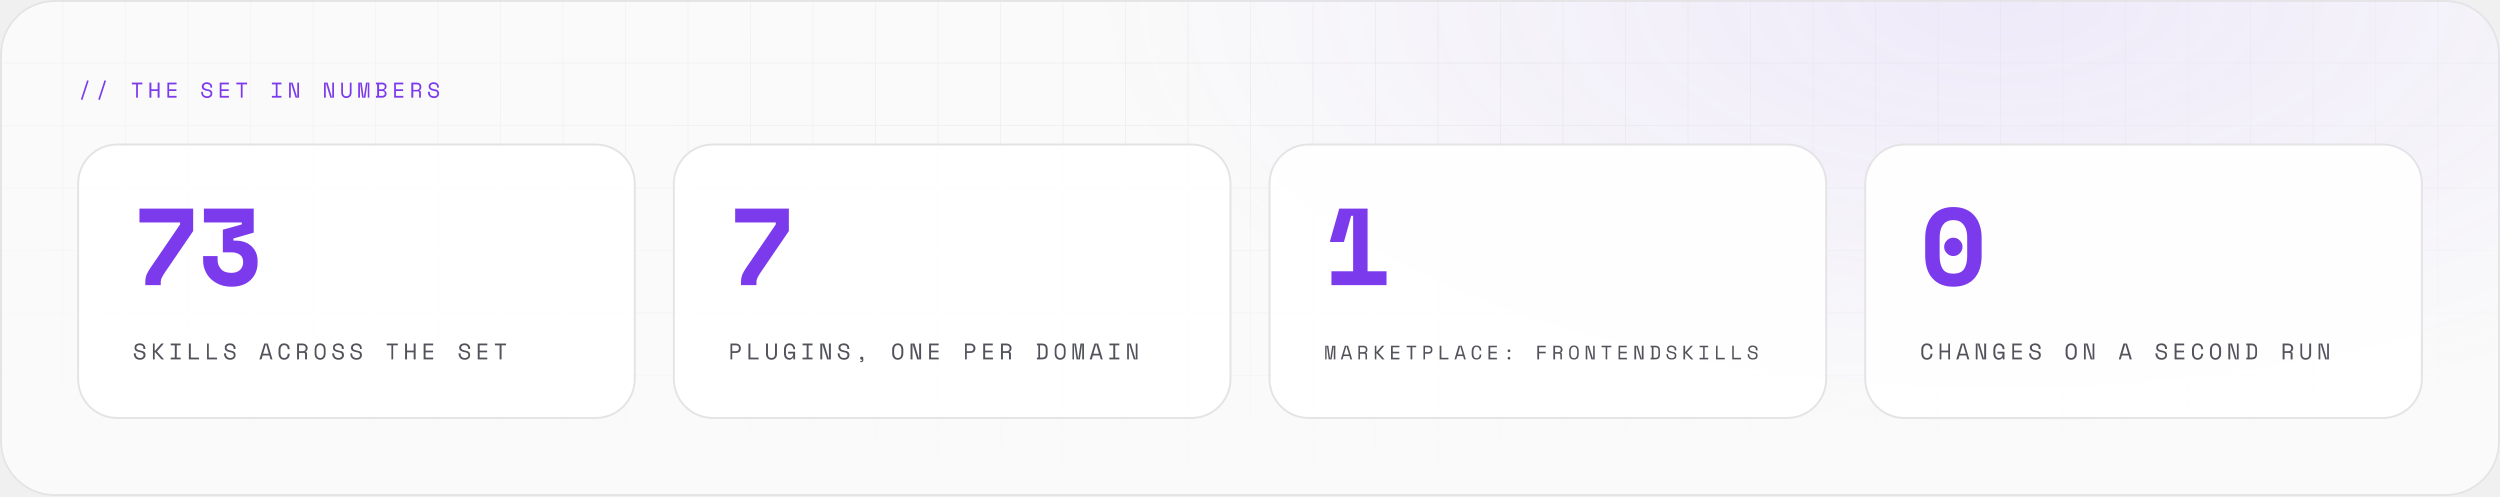
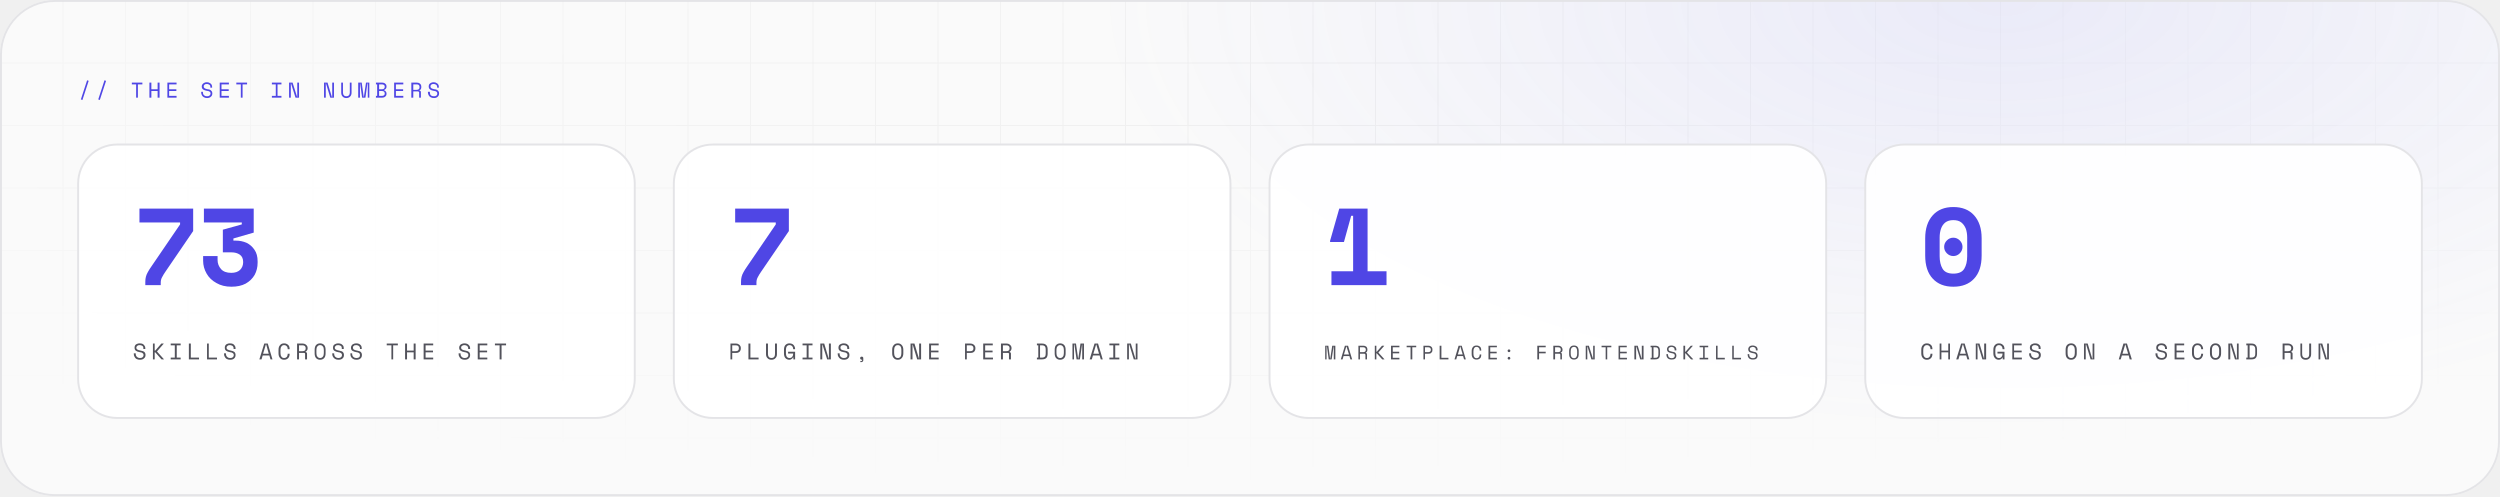
<svg xmlns="http://www.w3.org/2000/svg" viewBox="0 0 1280 254" width="1280" height="254" role="img" aria-label="73 skills across the set. 7 plugins, one per domain. 1 marketplace: frontendskills. 0 changes on a second run">
  <defs>
    <radialGradient id="vmp-stats-l-g">
-       <stop offset="0" stop-color="#8b5cf6" stop-opacity="0.1" />
-       <stop offset="1" stop-color="#8b5cf6" stop-opacity="0" />
+       <stop offset="0" stop-color="#6366f1" stop-opacity="0.1" />
+       <stop offset="1" stop-color="#6366f1" stop-opacity="0" />
    </radialGradient>
    <pattern id="vmp-stats-l-grid" width="32" height="32" patternUnits="userSpaceOnUse">
      <path d="M32 0H0V32" fill="none" stroke="#18181b" stroke-opacity="0.05" stroke-width="1" />
    </pattern>
    <radialGradient id="vmp-stats-l-fade" cx="0.5" cy="0.2" r="0.8">
      <stop offset="0" stop-color="#fff" />
      <stop offset="1" stop-color="#fff" stop-opacity="0" />
    </radialGradient>
    <mask id="vmp-stats-l-m">
      <rect width="1280" height="254" fill="url(#vmp-stats-l-fade)" />
    </mask>
    <clipPath id="vmp-stats-l-clip">
      <rect width="1280" height="254" rx="28" />
    </clipPath>
  </defs>
  <g clip-path="url(#vmp-stats-l-clip)">
    <rect width="1280" height="254" fill="#fafafa" />
    <rect width="1280" height="254" fill="url(#vmp-stats-l-grid)" mask="url(#vmp-stats-l-m)" />
    <ellipse cx="1024" cy="0" rx="461" ry="220" fill="url(#vmp-stats-l-g)" />
  </g>
  <rect x="0.5" y="0.5" width="1279" height="253" rx="27.5" fill="none" stroke="#e4e4e7" />
-   <path fill="#7c3aed" d="M42.2 51.2 41.4 50.9 44.6 41.1 45.4 41.4ZM51.1 51.2 50.3 50.9 53.5 41.1 54.3 41.4ZM69.7 50V43.2H67.5V42.3H72.9V43.2H70.6V50ZM76.5 50V42.3H77.5V45.7H80.7V42.3H81.7V50H80.7V46.6H77.5V50ZM85.7 50V42.3H90.4V43.2H86.6V45.7H90.3V46.6H86.6V49.1H90.4V50ZM106 50.2Q105.1 50.2 104.4 49.8Q103.7 49.4 103.4 48.8Q103 48.1 103 47.3V47H103.9V47.3Q103.9 48.3 104.5 48.8Q105.1 49.3 106 49.3Q106.9 49.3 107.3 48.9Q107.8 48.5 107.8 47.9V47.8Q107.8 47.2 107.3 46.9Q106.9 46.6 105.9 46.5Q104.7 46.3 104 45.8Q103.3 45.3 103.3 44.3V44.2Q103.3 43.6 103.7 43.1Q104 42.7 104.6 42.4Q105.1 42.1 105.9 42.1Q106.8 42.1 107.4 42.5Q108 42.8 108.3 43.3Q108.6 43.8 108.6 44.5V44.9H107.7V44.5Q107.7 44 107.5 43.7Q107.2 43.3 106.8 43.2Q106.4 43 105.9 43Q105.5 43 105.1 43.1Q104.7 43.3 104.5 43.6Q104.3 43.8 104.3 44.2V44.3Q104.3 44.9 104.8 45.2Q105.3 45.5 106.3 45.7Q107.6 45.8 108.1 46.4Q108.7 46.9 108.7 47.8V47.9Q108.7 48.9 108 49.5Q107.3 50.2 106 50.2ZM112.5 50V42.3H117.2V43.2H113.4V45.7H117.1V46.6H113.4V49.1H117.2V50ZM123.3 50V43.2H121V42.3H126.5V43.2H124.2V50ZM139.2 50V49.1H141.2V43.2H139.2V42.3H144.1V43.2H142.1V49.1H144.1V50ZM148 50V42.3H149.8L152.1 49.6H152.2V42.3H153.1V50H151.3L149 42.7H148.9V50ZM165.9 50V42.3H167.7L169.9 49.6H170.1V42.3H171V50H169.1L166.9 42.7H166.8V50ZM177.3 50.2Q176.1 50.2 175.4 49.4Q174.7 48.7 174.7 47.4V42.3H175.6V47.4Q175.6 48.3 176.1 48.8Q176.5 49.3 177.3 49.3Q178.2 49.3 178.6 48.8Q179.1 48.3 179.1 47.4V42.3H180V47.4Q180 48.7 179.3 49.4Q178.6 50.2 177.3 50.2ZM183.4 50V42.3H185.2L186.2 49.6H186.3L187.4 42.3H189.1V50H188.3V42.7H188.1L187.1 50H185.4L184.4 42.7H184.3V50ZM192.5 50V49.1H193.1V43.2H192.5V42.3H195.6Q196.7 42.3 197.3 42.9Q197.9 43.4 197.9 44.3V44.4Q197.9 45.1 197.5 45.5Q197.1 45.9 196.6 46.1V46.2Q197.1 46.3 197.5 46.8Q197.9 47.2 197.9 47.9V48Q197.9 48.9 197.3 49.4Q196.7 50 195.6 50ZM194.1 45.7H195.6Q196.2 45.7 196.6 45.4Q197 45 197 44.4V44.4Q197 43.8 196.6 43.5Q196.2 43.2 195.5 43.2H194.1ZM194.1 49.1H195.5Q196.2 49.1 196.6 48.8Q197 48.5 197 47.9V47.9Q197 47.3 196.6 46.9Q196.2 46.6 195.6 46.6H194.1ZM201.8 50V42.3H206.5V43.2H202.7V45.7H206.4V46.6H202.7V49.1H206.5V50ZM210.6 50V42.3H213.4Q214.2 42.3 214.7 42.6Q215.2 42.9 215.5 43.4Q215.7 43.8 215.7 44.4V44.7Q215.7 45.1 215.5 45.6Q215.3 46 214.8 46.2V46.4Q215.1 46.4 215.3 46.6Q215.5 46.8 215.5 47.2V50H214.6V47.4Q214.6 47.1 214.4 47Q214.3 46.8 214 46.8H211.6V50ZM211.6 46H213.3Q214.8 46 214.8 44.7V44.5Q214.8 43.9 214.4 43.5Q214.1 43.2 213.3 43.2H211.6ZM222.2 50.2Q221.2 50.2 220.5 49.8Q219.8 49.4 219.5 48.8Q219.1 48.1 219.1 47.3V47H220.1V47.3Q220.1 48.3 220.6 48.8Q221.2 49.3 222.2 49.3Q223 49.3 223.5 48.9Q223.9 48.5 223.9 47.9V47.8Q223.9 47.2 223.4 46.9Q223 46.6 222 46.5Q220.8 46.3 220.2 45.8Q219.5 45.3 219.5 44.3V44.2Q219.5 43.6 219.8 43.1Q220.1 42.7 220.7 42.4Q221.3 42.1 222 42.1Q222.9 42.1 223.5 42.5Q224.1 42.8 224.4 43.3Q224.7 43.8 224.7 44.5V44.9H223.8V44.5Q223.8 44 223.6 43.7Q223.3 43.3 222.9 43.2Q222.5 43 222 43Q221.6 43 221.2 43.1Q220.8 43.3 220.6 43.6Q220.4 43.8 220.4 44.2V44.3Q220.4 44.9 220.9 45.2Q221.4 45.5 222.5 45.7Q223.7 45.8 224.2 46.4Q224.8 46.9 224.8 47.8V47.9Q224.8 48.9 224.1 49.5Q223.5 50.2 222.2 50.2Z" />
+   <path fill="#4f46e5" d="M42.2 51.2 41.4 50.9 44.6 41.1 45.4 41.4ZM51.1 51.2 50.3 50.9 53.5 41.1 54.3 41.4ZM69.7 50V43.2H67.5V42.3H72.9V43.2H70.6V50ZM76.5 50V42.3H77.5V45.7H80.7V42.3H81.7V50H80.7V46.6H77.5V50ZM85.7 50V42.3H90.4V43.2H86.6V45.7H90.3V46.6H86.6V49.1H90.4V50ZM106 50.2Q105.1 50.2 104.4 49.8Q103.7 49.4 103.4 48.8Q103 48.1 103 47.3V47H103.9V47.3Q103.9 48.3 104.5 48.8Q105.1 49.3 106 49.3Q106.9 49.3 107.3 48.9Q107.8 48.5 107.8 47.9V47.8Q107.8 47.2 107.3 46.9Q106.9 46.6 105.9 46.5Q104.7 46.3 104 45.8Q103.3 45.3 103.3 44.3V44.2Q103.3 43.6 103.7 43.1Q104 42.7 104.6 42.4Q105.1 42.1 105.9 42.1Q106.8 42.1 107.4 42.5Q108 42.8 108.3 43.3Q108.6 43.8 108.6 44.5V44.9H107.7V44.5Q107.7 44 107.5 43.7Q107.2 43.3 106.8 43.2Q106.4 43 105.9 43Q105.5 43 105.1 43.1Q104.7 43.3 104.5 43.6Q104.3 43.8 104.3 44.2V44.3Q104.3 44.9 104.8 45.2Q105.3 45.5 106.3 45.7Q107.6 45.8 108.1 46.4Q108.7 46.9 108.7 47.8V47.9Q108.7 48.9 108 49.5Q107.3 50.2 106 50.2ZM112.5 50V42.3H117.2V43.2H113.4V45.7H117.1V46.6H113.4V49.1H117.2V50ZM123.3 50V43.2H121V42.3H126.5V43.2H124.2V50ZM139.2 50V49.1H141.2V43.2H139.2V42.3H144.1V43.2H142.1V49.1H144.1V50ZM148 50V42.3H149.8L152.1 49.6H152.2V42.3H153.1V50H151.3L149 42.7H148.9V50ZM165.9 50V42.3H167.7L169.9 49.6H170.1V42.3H171V50H169.1L166.9 42.7H166.8V50ZM177.3 50.2Q176.1 50.2 175.4 49.4Q174.7 48.7 174.7 47.4V42.3H175.6V47.4Q175.6 48.3 176.1 48.8Q176.5 49.3 177.3 49.3Q178.2 49.3 178.6 48.8Q179.1 48.3 179.1 47.4V42.3H180V47.4Q180 48.7 179.3 49.4Q178.6 50.2 177.3 50.2ZM183.4 50V42.3H185.2L186.2 49.6H186.3L187.4 42.3H189.1V50H188.3V42.7H188.1L187.1 50H185.4L184.4 42.7H184.3V50ZM192.5 50V49.1H193.1V43.2H192.5V42.3H195.6Q196.7 42.3 197.3 42.9Q197.9 43.4 197.9 44.3V44.4Q197.9 45.1 197.5 45.5Q197.1 45.9 196.6 46.1V46.2Q197.1 46.3 197.5 46.8Q197.9 47.2 197.9 47.9V48Q197.9 48.9 197.3 49.4Q196.7 50 195.6 50ZM194.1 45.7H195.6Q196.2 45.7 196.6 45.4Q197 45 197 44.4V44.4Q197 43.8 196.6 43.5Q196.2 43.2 195.5 43.2H194.1ZM194.1 49.1H195.5Q196.2 49.1 196.6 48.8Q197 48.5 197 47.9V47.9Q197 47.3 196.6 46.9Q196.2 46.6 195.6 46.6H194.1ZM201.8 50V42.3H206.5V43.2H202.7V45.7H206.4V46.6H202.7V49.1H206.5V50ZM210.6 50V42.3H213.4Q214.2 42.3 214.7 42.6Q215.2 42.9 215.5 43.4Q215.7 43.8 215.7 44.4V44.7Q215.7 45.1 215.5 45.6Q215.3 46 214.8 46.2V46.4Q215.1 46.4 215.3 46.6Q215.5 46.8 215.5 47.2V50H214.6V47.4Q214.6 47.1 214.4 47Q214.3 46.8 214 46.8H211.6V50ZM211.6 46H213.3Q214.8 46 214.8 44.7V44.5Q214.8 43.9 214.4 43.5Q214.1 43.2 213.3 43.2H211.6ZM222.2 50.2Q221.2 50.2 220.5 49.8Q219.8 49.4 219.5 48.8Q219.1 48.1 219.1 47.3V47H220.1V47.3Q220.1 48.3 220.6 48.8Q221.2 49.3 222.2 49.3Q223 49.3 223.5 48.9Q223.9 48.5 223.9 47.9V47.8Q223.9 47.2 223.4 46.9Q223 46.6 222 46.5Q220.8 46.3 220.2 45.8Q219.5 45.3 219.5 44.3V44.2Q219.5 43.6 219.8 43.1Q220.1 42.7 220.7 42.4Q221.3 42.1 222 42.1Q222.9 42.1 223.5 42.5Q224.1 42.8 224.4 43.3Q224.7 43.8 224.7 44.5V44.9H223.8V44.5Q223.8 44 223.6 43.7Q223.3 43.3 222.9 43.2Q222.5 43 222 43Q221.6 43 221.2 43.1Q220.8 43.3 220.6 43.6Q220.4 43.8 220.4 44.2V44.3Q220.4 44.9 220.9 45.2Q221.4 45.5 222.5 45.7Q223.7 45.8 224.2 46.4Q224.8 46.9 224.8 47.8V47.9Q224.8 48.9 224.1 49.5Q223.5 50.2 222.2 50.2Z" />
  <rect x="40.0" y="74" width="285.0" height="140" rx="20" fill="#ffffff" fill-opacity="0.92" stroke="#e4e4e7" />
-   <path fill="#7c3aed" d="M74.4 146V144.3Q74.4 142.8 74.7 141.7Q75 140.5 75.7 139.3Q76.4 138 77.6 136.3L92.2 114.9V113.9H71.4V106.8H98.9V118.3L84.7 139.1Q83.6 140.7 83 141.9Q82.3 143.1 82.3 144.7V146ZM118.5 146.8Q114 146.8 110.8 144.9Q107.5 143.1 105.8 140.1Q104 137 104 133.5V131.1H111.4V133.1Q111.4 135.8 113.2 137.8Q114.9 139.7 118.4 139.7Q121.3 139.7 122.9 138.2Q124.5 136.6 124.5 134.2Q124.5 131.6 122.8 130.4Q121.1 129.2 118.5 129.2H114.1V117.6L123.8 114.9V113.9H104.4V106.8H129.9V119.1L119.5 122.1V123.2H120.8Q123.6 123.2 126.2 124.3Q128.7 125.5 130.3 127.9Q131.9 130.2 131.9 133.8V134.5Q131.9 137.9 130.4 140.7Q128.8 143.5 125.8 145.2Q122.8 146.8 118.5 146.8Z" />
+   <path fill="#4f46e5" d="M74.4 146V144.3Q74.4 142.8 74.7 141.7Q75 140.5 75.7 139.3Q76.4 138 77.6 136.3L92.2 114.9V113.9H71.4V106.8H98.9V118.3L84.7 139.1Q83.6 140.7 83 141.9Q82.3 143.1 82.3 144.7V146ZM118.5 146.8Q114 146.8 110.8 144.9Q107.5 143.1 105.8 140.1Q104 137 104 133.5V131.1H111.4V133.1Q111.4 135.8 113.2 137.8Q114.9 139.7 118.4 139.7Q121.3 139.7 122.9 138.2Q124.5 136.6 124.5 134.2Q124.5 131.6 122.8 130.4Q121.1 129.2 118.5 129.2H114.1V117.6L123.8 114.9V113.9H104.4V106.8H129.9V119.1L119.5 122.1V123.2H120.8Q123.6 123.2 126.2 124.3Q128.7 125.5 130.3 127.9Q131.9 130.2 131.9 133.8V134.5Q131.9 137.9 130.4 140.7Q128.8 143.5 125.8 145.2Q122.8 146.8 118.5 146.8Z" />
  <path fill="#52525b" d="M71.7 184.2Q70.6 184.2 69.9 183.8Q69.2 183.4 68.9 182.7Q68.5 182.1 68.5 181.2V180.9H69.5V181.1Q69.5 182.2 70.1 182.7Q70.7 183.3 71.7 183.3Q72.6 183.3 73 182.9Q73.5 182.5 73.5 181.8V181.7Q73.5 181.1 73 180.8Q72.6 180.4 71.5 180.3Q70.3 180.1 69.6 179.6Q68.9 179.1 68.9 178.1V177.9Q68.9 177.3 69.2 176.8Q69.5 176.3 70.1 176.1Q70.7 175.8 71.5 175.8Q72.4 175.8 73.1 176.1Q73.7 176.5 74 177Q74.4 177.5 74.4 178.2V178.7H73.4V178.3Q73.4 177.7 73.2 177.4Q72.9 177 72.5 176.9Q72 176.7 71.5 176.7Q71.1 176.7 70.7 176.8Q70.3 177 70.1 177.3Q69.8 177.5 69.8 178V178Q69.8 178.7 70.4 179Q70.9 179.3 72 179.5Q73.3 179.7 73.9 180.2Q74.5 180.8 74.5 181.7V181.8Q74.5 182.9 73.7 183.5Q73 184.2 71.7 184.2ZM78.3 184V175.9H79.2V179.5H79.5L82.6 175.9H83.8V176L80.4 179.9V180L83.9 183.9V184H82.7L79.5 180.4H79.2V184ZM87.4 184V183.1H89.5V176.8H87.4V175.9H92.5V176.8H90.5V183.1H92.5V184ZM96.7 184V175.9H97.7V183.1H101.9V184ZM106 184V175.9H106.9V183.1H111.1V184ZM117.9 184.2Q116.8 184.2 116.1 183.8Q115.4 183.4 115.1 182.7Q114.7 182.1 114.7 181.2V180.9H115.7V181.1Q115.7 182.2 116.3 182.7Q116.8 183.3 117.9 183.3Q118.8 183.3 119.2 182.9Q119.7 182.5 119.7 181.8V181.7Q119.7 181.1 119.2 180.8Q118.7 180.4 117.7 180.3Q116.5 180.1 115.8 179.6Q115.1 179.1 115.1 178.1V177.9Q115.1 177.3 115.4 176.8Q115.7 176.3 116.3 176.1Q116.9 175.8 117.7 175.8Q118.6 175.8 119.3 176.1Q119.9 176.5 120.2 177Q120.6 177.5 120.6 178.2V178.7H119.6V178.3Q119.6 177.7 119.3 177.4Q119.1 177 118.6 176.9Q118.2 176.7 117.7 176.7Q117.3 176.7 116.9 176.8Q116.5 177 116.3 177.3Q116 177.5 116 178V178Q116 178.7 116.6 179Q117.1 179.3 118.2 179.5Q119.4 179.7 120 180.2Q120.6 180.8 120.6 181.7V181.8Q120.6 182.9 119.9 183.5Q119.2 184.2 117.9 184.2ZM132.8 184 135.3 175.9H137.1L139.5 184H138.5L137.9 182H134.5L133.9 184ZM134.7 181.1H137.6L136.3 176.4H136.1ZM145.5 184.2Q144.1 184.2 143.4 183.3Q142.6 182.5 142.6 180.9V179.1Q142.6 177.5 143.4 176.7Q144.1 175.8 145.5 175.8Q146.4 175.8 147 176.2Q147.7 176.6 148 177.2Q148.3 177.9 148.3 178.7V178.8H147.3V178.7Q147.3 178.2 147.1 177.7Q146.9 177.3 146.5 177Q146.1 176.7 145.5 176.7Q144.5 176.7 144.1 177.4Q143.6 178 143.6 179.1V180.8Q143.6 182 144.1 182.6Q144.5 183.3 145.5 183.3Q146.1 183.3 146.5 183Q147 182.7 147.1 182.2Q147.3 181.8 147.3 181.2V181.1H148.3V181.2Q148.3 182.1 148 182.7Q147.7 183.4 147 183.8Q146.4 184.2 145.5 184.2ZM152.1 184V175.9H155Q155.8 175.9 156.4 176.3Q156.9 176.6 157.2 177.1Q157.5 177.5 157.5 178.1V178.5Q157.5 178.9 157.2 179.4Q157 179.8 156.4 180.1V180.2Q156.8 180.3 157 180.5Q157.2 180.7 157.2 181.1V184H156.2V181.3Q156.2 181 156.1 180.8Q155.9 180.7 155.6 180.7H153.1V184ZM153.1 179.8H154.9Q156.5 179.8 156.5 178.4V178.2Q156.5 177.6 156.1 177.2Q155.7 176.8 154.9 176.8H153.1ZM163.9 184.2Q162.6 184.2 161.8 183.3Q161.1 182.5 161.1 180.9V179.1Q161.1 177.5 161.8 176.7Q162.6 175.8 163.9 175.8Q165.2 175.8 166 176.7Q166.7 177.5 166.7 179.1V180.9Q166.7 182.5 166 183.3Q165.2 184.2 163.9 184.2ZM163.9 183.3Q164.8 183.3 165.3 182.6Q165.8 182 165.8 180.8V179.1Q165.8 178 165.3 177.4Q164.8 176.7 163.9 176.7Q163 176.7 162.5 177.4Q162 178 162 179.1V180.8Q162 182 162.5 182.6Q163 183.3 163.9 183.3ZM173.3 184.2Q172.3 184.2 171.6 183.8Q170.9 183.4 170.5 182.7Q170.1 182.1 170.1 181.2V180.9H171.1V181.1Q171.1 182.2 171.7 182.7Q172.3 183.3 173.3 183.3Q174.2 183.3 174.6 182.9Q175.1 182.5 175.1 181.8V181.7Q175.1 181.1 174.6 180.8Q174.2 180.4 173.1 180.3Q171.9 180.1 171.2 179.6Q170.5 179.1 170.5 178.1V177.9Q170.5 177.3 170.8 176.8Q171.2 176.3 171.8 176.1Q172.4 175.8 173.1 175.8Q174 175.8 174.7 176.1Q175.3 176.5 175.7 177Q176 177.5 176 178.2V178.7H175V178.3Q175 177.7 174.8 177.4Q174.5 177 174.1 176.9Q173.6 176.7 173.1 176.7Q172.7 176.7 172.3 176.8Q171.9 177 171.7 177.3Q171.4 177.5 171.4 178V178Q171.4 178.7 172 179Q172.5 179.3 173.6 179.5Q174.9 179.7 175.5 180.2Q176.1 180.8 176.1 181.7V181.8Q176.1 182.9 175.4 183.5Q174.7 184.2 173.3 184.2ZM182.5 184.2Q181.5 184.2 180.8 183.8Q180.1 183.4 179.7 182.7Q179.4 182.1 179.4 181.2V180.9H180.3V181.1Q180.3 182.2 180.9 182.7Q181.5 183.3 182.5 183.3Q183.4 183.3 183.9 182.9Q184.3 182.5 184.3 181.8V181.7Q184.3 181.1 183.9 180.8Q183.4 180.4 182.4 180.3Q181.2 180.1 180.4 179.6Q179.7 179.1 179.7 178.1V177.9Q179.7 177.3 180.1 176.8Q180.4 176.3 181 176.1Q181.6 175.8 182.4 175.8Q183.3 175.8 183.9 176.1Q184.6 176.5 184.9 177Q185.2 177.5 185.2 178.2V178.7H184.3V178.3Q184.3 177.7 184 177.4Q183.7 177 183.3 176.9Q182.9 176.7 182.4 176.7Q181.9 176.7 181.5 176.8Q181.2 177 180.9 177.3Q180.7 177.5 180.7 178V178Q180.7 178.7 181.2 179Q181.8 179.3 182.8 179.5Q184.1 179.7 184.7 180.2Q185.3 180.8 185.3 181.7V181.8Q185.3 182.9 184.6 183.5Q183.9 184.2 182.5 184.2ZM200.4 184V176.8H198V175.9H203.7V176.8H201.3V184ZM207.4 184V175.9H208.4V179.5H211.8V175.9H212.8V184H211.8V180.4H208.4V184ZM216.9 184V175.9H221.8V176.8H217.9V179.5H221.7V180.4H217.9V183.1H221.8V184ZM238 184.2Q236.9 184.2 236.2 183.8Q235.5 183.4 235.2 182.7Q234.8 182.1 234.8 181.2V180.9H235.8V181.1Q235.8 182.2 236.4 182.7Q236.9 183.3 238 183.3Q238.9 183.3 239.3 182.9Q239.8 182.5 239.8 181.8V181.7Q239.8 181.1 239.3 180.8Q238.8 180.4 237.8 180.3Q236.6 180.1 235.9 179.6Q235.1 179.1 235.1 178.1V177.9Q235.1 177.3 235.5 176.8Q235.8 176.3 236.4 176.1Q237 175.8 237.8 175.8Q238.7 175.8 239.3 176.1Q240 176.5 240.3 177Q240.7 177.5 240.7 178.2V178.7H239.7V178.3Q239.7 177.7 239.4 177.4Q239.2 177 238.7 176.9Q238.3 176.7 237.8 176.7Q237.4 176.7 237 176.8Q236.6 177 236.3 177.3Q236.1 177.5 236.1 178V178Q236.1 178.7 236.7 179Q237.2 179.3 238.3 179.5Q239.5 179.7 240.1 180.2Q240.7 180.8 240.7 181.7V181.8Q240.7 182.9 240 183.5Q239.3 184.2 238 184.2ZM244.6 184V175.9H249.5V176.8H245.6V179.5H249.4V180.4H245.6V183.1H249.5V184ZM255.8 184V176.8H253.4V175.9H259.1V176.8H256.8V184Z" />
  <rect x="345.0" y="74" width="285.0" height="140" rx="20" fill="#ffffff" fill-opacity="0.92" stroke="#e4e4e7" />
-   <path fill="#7c3aed" d="M379.4 146V144.3Q379.4 142.8 379.7 141.7Q380 140.5 380.7 139.3Q381.4 138 382.6 136.3L397.2 114.9V113.9H376.4V106.8H403.9V118.3L389.7 139.1Q388.6 140.7 388 141.9Q387.3 143.1 387.3 144.7V146Z" />
+   <path fill="#4f46e5" d="M379.4 146V144.3Q379.4 142.8 379.7 141.7Q380 140.5 380.7 139.3Q381.4 138 382.6 136.3L397.2 114.9V113.9H376.4V106.8H403.9V118.3L389.7 139.1Q388.6 140.7 388 141.9Q387.3 143.1 387.3 144.7V146Z" />
  <path fill="#52525b" d="M374 184V175.9H376.9Q377.7 175.9 378.2 176.3Q378.8 176.6 379 177.1Q379.3 177.5 379.3 178.1V178.5Q379.3 179.1 379 179.6Q378.8 180.1 378.2 180.4Q377.7 180.7 376.9 180.7H374.9V184ZM374.9 179.8H376.7Q378.3 179.8 378.3 178.4V178.2Q378.3 177.6 378 177.2Q377.6 176.8 376.7 176.8H374.9ZM383.2 184V175.9H384.2V183.1H388.4V184ZM395 184.2Q393.7 184.2 393 183.4Q392.2 182.7 392.2 181.3V175.9H393.2V181.3Q393.2 182.3 393.7 182.8Q394.1 183.3 395 183.3Q395.9 183.3 396.3 182.8Q396.8 182.3 396.8 181.3V175.9H397.8V181.3Q397.8 182.7 397 183.4Q396.3 184.2 395 184.2ZM404.2 184.2Q402.9 184.2 402.1 183.3Q401.4 182.5 401.4 180.9V179.1Q401.4 177.5 402.1 176.7Q402.9 175.8 404.2 175.8Q405.1 175.8 405.8 176.2Q406.4 176.6 406.7 177.2Q407.1 177.9 407.1 178.7V178.8H406.1V178.7Q406.1 178.2 405.9 177.7Q405.7 177.3 405.3 177Q404.9 176.7 404.2 176.7Q403.3 176.7 402.8 177.4Q402.4 178 402.4 179.1V180.8Q402.4 182 402.8 182.6Q403.3 183.3 404.2 183.3Q405.1 183.3 405.6 182.7Q406.1 182.1 406.1 181.2V181H403.5V180.1H407.1V184H406.2V183H406Q405.8 183.5 405.3 183.8Q404.8 184.2 404.2 184.2ZM410.9 184V183.1H413V176.8H410.9V175.9H416V176.8H414V183.1H416V184ZM420 184V175.9H422L424.3 183.6H424.4V175.9H425.4V184H423.5L421.1 176.4H421V184ZM432.1 184.2Q431.1 184.2 430.4 183.8Q429.7 183.4 429.3 182.7Q428.9 182.1 428.9 181.2V180.9H429.9V181.1Q429.9 182.2 430.5 182.7Q431.1 183.3 432.1 183.3Q433 183.3 433.5 182.9Q433.9 182.5 433.9 181.8V181.7Q433.9 181.1 433.4 180.8Q433 180.4 431.9 180.3Q430.7 180.1 430 179.6Q429.3 179.1 429.3 178.1V177.9Q429.3 177.3 429.6 176.8Q430 176.3 430.6 176.1Q431.2 175.8 431.9 175.8Q432.9 175.8 433.5 176.1Q434.1 176.5 434.5 177Q434.8 177.5 434.8 178.2V178.7H433.8V178.3Q433.8 177.7 433.6 177.4Q433.3 177 432.9 176.9Q432.4 176.7 431.9 176.7Q431.5 176.7 431.1 176.8Q430.7 177 430.5 177.3Q430.3 177.5 430.3 178V178Q430.3 178.7 430.8 179Q431.3 179.3 432.4 179.5Q433.7 179.7 434.3 180.2Q434.9 180.8 434.9 181.7V181.8Q434.9 182.9 434.2 183.5Q433.5 184.2 432.1 184.2ZM440.5 185.4V184.8H441.1Q441.4 184.8 441.4 184.4V184.1Q441.3 184.2 441.2 184.2Q440.9 184.2 440.6 183.9Q440.4 183.7 440.4 183.4Q440.4 183 440.6 182.8Q440.9 182.6 441.2 182.6Q441.5 182.6 441.8 182.8Q442 183 442 183.4V184.5Q442 184.9 441.7 185.1Q441.5 185.4 441.1 185.4ZM459.7 184.2Q458.3 184.2 457.6 183.3Q456.8 182.5 456.8 180.9V179.1Q456.8 177.5 457.6 176.7Q458.3 175.8 459.7 175.8Q461 175.8 461.7 176.7Q462.5 177.5 462.5 179.1V180.9Q462.5 182.5 461.7 183.3Q461 184.2 459.7 184.2ZM459.7 183.3Q460.6 183.3 461.1 182.6Q461.5 182 461.5 180.8V179.1Q461.5 178 461.1 177.4Q460.6 176.7 459.7 176.7Q458.7 176.7 458.3 177.4Q457.8 178 457.8 179.1V180.8Q457.8 182 458.3 182.6Q458.7 183.3 459.7 183.3ZM466.2 184V175.9H468.2L470.5 183.6H470.6V175.9H471.6V184H469.6L467.3 176.4H467.2V184ZM475.7 184V175.9H480.6V176.8H476.7V179.5H480.5V180.4H476.7V183.1H480.6V184ZM494.1 184V175.9H496.9Q497.8 175.9 498.3 176.3Q498.9 176.6 499.1 177.1Q499.4 177.5 499.4 178.1V178.5Q499.4 179.1 499.1 179.6Q498.9 180.1 498.3 180.4Q497.8 180.7 496.9 180.7H495V184ZM495 179.8H496.8Q498.4 179.8 498.4 178.4V178.2Q498.4 177.6 498 177.2Q497.6 176.8 496.8 176.8H495ZM503.4 184V175.9H508.3V176.8H504.4V179.5H508.2V180.4H504.4V183.1H508.4V184ZM512.5 184V175.9H515.4Q516.3 175.9 516.8 176.3Q517.3 176.6 517.6 177.1Q517.9 177.5 517.9 178.1V178.5Q517.9 178.9 517.6 179.4Q517.4 179.8 516.9 180.1V180.2Q517.2 180.3 517.4 180.5Q517.6 180.7 517.6 181.1V184H516.6V181.3Q516.6 181 516.5 180.8Q516.4 180.7 516 180.7H513.5V184ZM513.5 179.8H515.3Q516.9 179.8 516.9 178.4V178.2Q516.9 177.6 516.5 177.2Q516.1 176.8 515.3 176.8H513.5ZM530.9 184V183.1H531.6V176.8H530.9V175.9H533.5Q535 175.9 535.7 176.7Q536.4 177.4 536.4 178.9V181Q536.4 182.6 535.7 183.3Q535 184 533.5 184ZM532.5 183.1H533.4Q534.1 183.1 534.5 182.9Q535 182.7 535.2 182.3Q535.4 181.8 535.4 180.9V179Q535.4 178.2 535.2 177.7Q535 177.2 534.5 177Q534.1 176.8 533.4 176.8H532.5ZM542.8 184.2Q541.5 184.2 540.7 183.3Q540 182.5 540 180.9V179.1Q540 177.5 540.7 176.7Q541.5 175.8 542.8 175.8Q544.1 175.8 544.9 176.7Q545.6 177.5 545.6 179.1V180.9Q545.6 182.5 544.9 183.3Q544.1 184.2 542.8 184.2ZM542.8 183.3Q543.7 183.3 544.2 182.6Q544.7 182 544.7 180.8V179.1Q544.7 178 544.2 177.4Q543.7 176.7 542.8 176.7Q541.9 176.7 541.4 177.4Q540.9 178 540.9 179.1V180.8Q540.9 182 541.4 182.6Q541.9 183.3 542.8 183.3ZM549.1 184V175.9H550.9L552 183.6H552.1L553.2 175.9H555V184H554.1V176.4H554L552.9 184H551.2L550.1 176.4H549.9V184ZM557.9 184 560.4 175.9H562.2L564.6 184H563.6L563 182H559.6L559 184ZM559.8 181.1H562.7L561.3 176.4H561.2ZM568 184V183.1H570V176.8H568V175.9H573.1V176.8H571V183.1H573.1V184ZM577.1 184V175.9H579L581.3 183.6H581.5V175.9H582.4V184H580.5L578.2 176.4H578V184Z" />
  <rect x="650.0" y="74" width="285.0" height="140" rx="20" fill="#ffffff" fill-opacity="0.92" stroke="#e4e4e7" />
-   <path fill="#7c3aed" d="M681.7 146V138.9H692.8V110.5H691.8L688.1 123.9H681V123.3L685.7 106.8H700.2V138.9H709.9V146Z" />
+   <path fill="#4f46e5" d="M681.7 146V138.9H692.8V110.5H691.8L688.1 123.9H681V123.3L685.7 106.8H700.2V138.9H709.9V146Z" />
  <path fill="#52525b" d="M678.5 184V177H680.1L681 183.6H681.1L682.1 177H683.7V184H682.9V177.4H682.8L681.8 184H680.3L679.4 177.4H679.2V184ZM686.5 184 688.6 177H690.2L692.3 184H691.4L690.9 182.3H687.9L687.4 184ZM688.1 181.5H690.7L689.4 177.4H689.3ZM695.5 184V177H698Q698.7 177 699.2 177.3Q699.7 177.5 699.9 178Q700.1 178.4 700.1 178.9V179.2Q700.1 179.6 699.9 180Q699.7 180.4 699.3 180.6V180.7Q699.6 180.7 699.7 180.9Q699.9 181.1 699.9 181.5V184H699.1V181.7Q699.1 181.4 698.9 181.3Q698.8 181.1 698.5 181.1H696.3V184ZM696.3 180.3H697.9Q699.3 180.3 699.3 179.1V179Q699.3 178.4 698.9 178.1Q698.6 177.8 697.9 177.8H696.3ZM703.9 184V177H704.7V180.1H704.9L707.6 177H708.7V177.1L705.8 180.4V180.6L708.8 183.9V184H707.7L704.9 180.9H704.7V184ZM712.2 184V177H716.5V177.8H713.1V180.1H716.4V180.9H713.1V183.2H716.5V184ZM722.2 184V177.8H720.2V177H725.1V177.8H723.1V184ZM728.8 184V177H731.3Q732 177 732.5 177.3Q732.9 177.5 733.2 178Q733.4 178.4 733.4 178.9V179.2Q733.4 179.7 733.2 180.2Q732.9 180.6 732.5 180.9Q732 181.1 731.3 181.1H729.6V184ZM729.6 180.3H731.2Q732.6 180.3 732.6 179.1V179Q732.6 178.4 732.2 178.1Q731.9 177.8 731.2 177.8H729.6ZM737.1 184V177H738V183.2H741.6V184ZM744.7 184 746.8 177H748.4L750.5 184H749.6L749.1 182.3H746.1L745.6 184ZM746.4 181.5H748.9L747.7 177.4H747.6ZM756 184.1Q754.8 184.1 754.2 183.4Q753.5 182.7 753.5 181.3V179.7Q753.5 178.4 754.2 177.6Q754.8 176.9 756 176.9Q756.8 176.9 757.3 177.2Q757.9 177.5 758.2 178.1Q758.4 178.7 758.4 179.4V179.5H757.6V179.4Q757.6 178.9 757.4 178.5Q757.3 178.1 756.9 177.9Q756.6 177.6 756 177.6Q755.2 177.6 754.8 178.2Q754.4 178.8 754.4 179.8V181.2Q754.4 182.2 754.8 182.8Q755.2 183.4 756 183.4Q756.6 183.4 756.9 183.1Q757.3 182.9 757.4 182.5Q757.6 182.1 757.6 181.6V181.5H758.4V181.6Q758.4 182.3 758.2 182.9Q757.9 183.5 757.3 183.8Q756.8 184.1 756 184.1ZM762.1 184V177H766.4V177.8H763V180.1H766.3V180.9H763V183.2H766.4V184ZM772.6 180.3Q772.3 180.3 772.1 180.1Q771.9 179.9 771.9 179.6Q771.9 179.3 772.1 179.1Q772.3 178.9 772.6 178.9Q772.9 178.9 773.1 179.1Q773.3 179.3 773.3 179.6Q773.3 179.9 773.1 180.1Q772.9 180.3 772.6 180.3ZM772.6 184.1Q772.3 184.1 772.1 183.9Q771.9 183.7 771.9 183.4Q771.9 183.2 772.1 182.9Q772.3 182.7 772.6 182.7Q772.9 182.7 773.1 182.9Q773.3 183.2 773.3 183.4Q773.3 183.7 773.1 183.9Q772.9 184.1 772.6 184.1ZM787.1 184V177H791.4V177.8H788V180.1H791.4V180.9H788V184ZM795.3 184V177H797.8Q798.6 177 799 177.3Q799.5 177.5 799.7 178Q800 178.4 800 178.9V179.2Q800 179.6 799.8 180Q799.5 180.4 799.1 180.6V180.7Q799.4 180.7 799.6 180.9Q799.7 181.1 799.7 181.5V184H798.9V181.7Q798.9 181.4 798.8 181.3Q798.7 181.1 798.4 181.1H796.2V184ZM796.2 180.3H797.7Q799.1 180.3 799.1 179.1V179Q799.1 178.4 798.8 178.1Q798.4 177.8 797.7 177.8H796.2ZM805.9 184.1Q804.7 184.1 804.1 183.4Q803.4 182.7 803.4 181.3V179.7Q803.4 178.4 804.1 177.6Q804.7 176.9 805.9 176.9Q807 176.9 807.7 177.6Q808.3 178.4 808.3 179.7V181.3Q808.3 182.7 807.7 183.4Q807 184.1 805.9 184.1ZM805.9 183.4Q806.7 183.4 807.1 182.8Q807.5 182.2 807.5 181.2V179.8Q807.5 178.8 807.1 178.2Q806.7 177.6 805.9 177.6Q805.1 177.6 804.6 178.2Q804.2 178.8 804.2 179.8V181.2Q804.2 182.2 804.6 182.8Q805.1 183.4 805.9 183.4ZM811.9 184V177H813.5L815.6 183.6H815.7V177H816.5V184H814.8L812.8 177.4H812.7V184ZM822.1 184V177.8H820V177H825V177.8H822.9V184ZM828.7 184V177H832.9V177.8H829.5V180.1H832.9V180.9H829.5V183.2H833V184ZM836.8 184V177H838.5L840.5 183.6H840.6V177H841.5V184H839.8L837.8 177.4H837.7V184ZM845.1 184V183.2H845.7V177.8H845.1V177H847.4Q848.7 177 849.3 177.6Q849.9 178.2 849.9 179.6V181.4Q849.9 182.8 849.3 183.4Q848.7 184 847.4 184ZM846.6 183.2H847.3Q847.9 183.2 848.3 183.1Q848.7 182.9 848.9 182.5Q849.1 182.1 849.1 181.3V179.7Q849.1 178.9 848.9 178.5Q848.7 178.1 848.3 177.9Q847.9 177.8 847.3 177.8H846.6ZM855.9 184.1Q855 184.1 854.4 183.8Q853.8 183.5 853.5 182.9Q853.2 182.3 853.2 181.6V181.3H854V181.5Q854 182.4 854.5 182.9Q855 183.4 855.9 183.4Q856.7 183.4 857.1 183Q857.5 182.7 857.5 182.1V182Q857.5 181.5 857.1 181.2Q856.7 180.9 855.8 180.8Q854.7 180.6 854.1 180.2Q853.5 179.7 853.5 178.8V178.7Q853.5 178.2 853.8 177.8Q854.1 177.3 854.6 177.1Q855.1 176.9 855.8 176.9Q856.6 176.9 857.1 177.2Q857.7 177.4 858 177.9Q858.3 178.4 858.3 179V179.4H857.4V179Q857.4 178.6 857.2 178.3Q857 177.9 856.6 177.8Q856.2 177.6 855.8 177.6Q855.4 177.6 855.1 177.8Q854.7 177.9 854.5 178.1Q854.3 178.4 854.3 178.8V178.8Q854.3 179.4 854.8 179.7Q855.3 179.9 856.2 180.1Q857.3 180.2 857.8 180.7Q858.3 181.2 858.3 182V182.1Q858.3 183 857.7 183.6Q857.1 184.1 855.9 184.1ZM861.9 184V177H862.8V180.1H863L865.7 177H866.7V177.1L863.8 180.4V180.6L866.9 183.9V184H865.8L863 180.9H862.8V184ZM870.2 184V183.2H872V177.8H870.2V177H874.6V177.8H872.8V183.2H874.6V184ZM878.6 184V177H879.4V183.2H883.1V184ZM886.9 184V177H887.7V183.2H891.4V184ZM897.5 184.1Q896.6 184.1 896 183.8Q895.4 183.5 895.1 182.9Q894.8 182.3 894.8 181.6V181.3H895.6V181.5Q895.6 182.4 896.1 182.9Q896.6 183.4 897.5 183.4Q898.3 183.4 898.7 183Q899.1 182.7 899.1 182.1V182Q899.1 181.5 898.7 181.2Q898.3 180.9 897.4 180.8Q896.3 180.6 895.7 180.2Q895.1 179.7 895.1 178.8V178.7Q895.1 178.2 895.4 177.8Q895.7 177.3 896.2 177.1Q896.7 176.9 897.4 176.9Q898.2 176.9 898.7 177.2Q899.3 177.4 899.6 177.9Q899.9 178.4 899.9 179V179.4H899V179Q899 178.6 898.8 178.3Q898.6 177.9 898.2 177.8Q897.8 177.6 897.4 177.6Q897 177.6 896.7 177.8Q896.3 177.9 896.1 178.1Q895.9 178.4 895.9 178.8V178.8Q895.9 179.4 896.4 179.7Q896.9 179.9 897.8 180.1Q898.9 180.2 899.4 180.7Q899.9 181.2 899.9 182V182.1Q899.9 183 899.3 183.6Q898.7 184.1 897.5 184.1Z" />
  <rect x="955.0" y="74" width="285.0" height="140" rx="20" fill="#ffffff" fill-opacity="0.92" stroke="#e4e4e7" />
-   <path fill="#7c3aed" d="M1000.1 146.8Q993.4 146.8 989.6 142.7Q985.7 138.6 985.7 130.8V122Q985.7 114.5 989.6 110.2Q993.4 106 1000.1 106Q1006.9 106 1010.7 110.2Q1014.6 114.5 1014.6 122V130.8Q1014.6 138.6 1010.7 142.7Q1006.9 146.8 1000.1 146.8ZM1000.1 140.1Q1004.2 140.1 1005.7 137.6Q1007.2 135.1 1007.2 131.2V121.6Q1007.2 119.1 1006.5 117.1Q1005.7 115.1 1004.2 113.9Q1002.7 112.7 1000.1 112.7Q997.6 112.7 996 113.9Q994.5 115.1 993.8 117.1Q993.1 119.1 993.1 121.6V131.2Q993.1 135.1 994.6 137.6Q996.1 140.1 1000.1 140.1ZM1000.1 131.1Q998.2 131.1 996.8 129.7Q995.4 128.3 995.4 126.4Q995.4 124.5 996.8 123.1Q998.2 121.7 1000.1 121.7Q1002 121.7 1003.4 123.1Q1004.8 124.5 1004.8 126.4Q1004.8 128.3 1003.4 129.7Q1002 131.1 1000.1 131.1Z" />
+   <path fill="#4f46e5" d="M1000.1 146.8Q993.4 146.8 989.6 142.7Q985.7 138.6 985.7 130.8V122Q985.7 114.5 989.6 110.2Q993.4 106 1000.1 106Q1006.9 106 1010.7 110.2Q1014.6 114.5 1014.6 122V130.8Q1014.6 138.6 1010.7 142.7Q1006.9 146.8 1000.1 146.8ZM1000.1 140.1Q1004.2 140.1 1005.7 137.6Q1007.2 135.1 1007.2 131.2V121.6Q1007.2 119.1 1006.5 117.1Q1005.7 115.1 1004.2 113.9Q1002.7 112.7 1000.1 112.7Q997.6 112.7 996 113.9Q994.5 115.1 993.8 117.1Q993.1 119.1 993.1 121.6V131.2Q993.1 135.1 994.6 137.6Q996.1 140.1 1000.1 140.1ZM1000.1 131.1Q998.2 131.1 996.8 129.7Q995.4 128.3 995.4 126.4Q995.4 124.5 996.8 123.1Q998.2 121.7 1000.1 121.7Q1002 121.7 1003.4 123.1Q1004.8 124.5 1004.8 126.4Q1004.8 128.3 1003.4 129.7Q1002 131.1 1000.1 131.1Z" />
  <path fill="#52525b" d="M986.6 184.2Q985.2 184.2 984.5 183.3Q983.7 182.5 983.7 180.9V179.1Q983.7 177.5 984.5 176.7Q985.2 175.8 986.6 175.8Q987.5 175.8 988.1 176.2Q988.8 176.6 989.1 177.2Q989.4 177.9 989.4 178.7V178.8H988.4V178.7Q988.4 178.2 988.2 177.7Q988 177.3 987.6 177Q987.2 176.7 986.6 176.7Q985.6 176.7 985.2 177.4Q984.7 178 984.7 179.1V180.8Q984.7 182 985.2 182.6Q985.6 183.3 986.6 183.3Q987.2 183.3 987.6 183Q988 182.7 988.2 182.2Q988.4 181.8 988.4 181.2V181.1H989.4V181.2Q989.4 182.1 989.1 182.7Q988.8 183.4 988.1 183.8Q987.5 184.2 986.6 184.2ZM993.1 184V175.9H994V179.5H997.5V175.9H998.4V184H997.5V180.4H994V184ZM1001.6 184 1004.1 175.9H1005.9L1008.3 184H1007.3L1006.7 182H1003.3L1002.7 184ZM1003.5 181.1H1006.5L1005.1 176.4H1004.9ZM1011.6 184V175.9H1013.5L1015.8 183.6H1015.9V175.9H1016.9V184H1015L1012.7 176.4H1012.5V184ZM1023.4 184.2Q1022.1 184.2 1021.4 183.3Q1020.6 182.5 1020.6 180.9V179.1Q1020.6 177.5 1021.4 176.7Q1022.1 175.8 1023.5 175.8Q1024.4 175.8 1025 176.2Q1025.6 176.6 1026 177.2Q1026.3 177.9 1026.3 178.7V178.8H1025.3V178.7Q1025.3 178.2 1025.1 177.7Q1024.9 177.3 1024.5 177Q1024.1 176.7 1023.5 176.7Q1022.5 176.7 1022.1 177.4Q1021.6 178 1021.6 179.1V180.8Q1021.6 182 1022.1 182.6Q1022.5 183.3 1023.5 183.3Q1024.3 183.3 1024.8 182.7Q1025.3 182.1 1025.3 181.2V181H1022.7V180.1H1026.3V184H1025.4V183H1025.3Q1025.1 183.5 1024.6 183.8Q1024.1 184.2 1023.4 184.2ZM1030.3 184V175.9H1035.1V176.8H1031.2V179.5H1035.1V180.4H1031.2V183.1H1035.2V184ZM1042.1 184.2Q1041.1 184.2 1040.4 183.8Q1039.7 183.4 1039.3 182.7Q1038.9 182.1 1038.9 181.2V180.9H1039.9V181.1Q1039.9 182.2 1040.5 182.7Q1041.1 183.3 1042.1 183.3Q1043 183.3 1043.5 182.9Q1043.9 182.5 1043.9 181.8V181.7Q1043.9 181.1 1043.4 180.8Q1043 180.4 1041.9 180.3Q1040.7 180.1 1040 179.6Q1039.3 179.1 1039.3 178.1V177.9Q1039.3 177.3 1039.6 176.8Q1040 176.3 1040.6 176.1Q1041.2 175.8 1041.9 175.8Q1042.9 175.8 1043.5 176.1Q1044.1 176.5 1044.5 177Q1044.8 177.5 1044.8 178.2V178.7H1043.8V178.3Q1043.8 177.7 1043.6 177.4Q1043.3 177 1042.9 176.9Q1042.4 176.7 1041.9 176.7Q1041.5 176.7 1041.1 176.8Q1040.7 177 1040.5 177.3Q1040.3 177.5 1040.3 178V178Q1040.3 178.7 1040.8 179Q1041.3 179.3 1042.4 179.5Q1043.7 179.7 1044.3 180.2Q1044.9 180.8 1044.9 181.7V181.8Q1044.9 182.9 1044.2 183.5Q1043.5 184.2 1042.1 184.2ZM1060.4 184.2Q1059.1 184.2 1058.3 183.3Q1057.6 182.5 1057.6 180.9V179.1Q1057.6 177.5 1058.3 176.7Q1059.1 175.8 1060.4 175.8Q1061.8 175.8 1062.5 176.7Q1063.3 177.5 1063.3 179.1V180.9Q1063.3 182.5 1062.5 183.3Q1061.8 184.2 1060.4 184.2ZM1060.4 183.3Q1061.4 183.3 1061.8 182.6Q1062.3 182 1062.3 180.8V179.1Q1062.3 178 1061.8 177.4Q1061.4 176.7 1060.4 176.7Q1059.5 176.7 1059 177.4Q1058.6 178 1058.6 179.1V180.8Q1058.6 182 1059 182.6Q1059.5 183.3 1060.4 183.3ZM1067 184V175.9H1068.9L1071.2 183.6H1071.4V175.9H1072.3V184H1070.4L1068.1 176.4H1067.9V184ZM1084.8 184 1087.2 175.9H1089L1091.5 184H1090.4L1089.9 182H1086.4L1085.8 184ZM1086.7 181.1H1089.6L1088.2 176.4H1088.1ZM1106.8 184.2Q1105.7 184.2 1105 183.8Q1104.3 183.4 1104 182.7Q1103.6 182.1 1103.6 181.2V180.9H1104.6V181.1Q1104.6 182.2 1105.2 182.7Q1105.8 183.3 1106.8 183.3Q1107.7 183.3 1108.1 182.9Q1108.6 182.5 1108.6 181.8V181.7Q1108.6 181.1 1108.1 180.8Q1107.6 180.4 1106.6 180.3Q1105.4 180.1 1104.7 179.6Q1104 179.1 1104 178.1V177.9Q1104 177.3 1104.3 176.8Q1104.6 176.3 1105.2 176.1Q1105.8 175.8 1106.6 175.8Q1107.5 175.8 1108.2 176.1Q1108.8 176.5 1109.1 177Q1109.5 177.5 1109.5 178.2V178.7H1108.5V178.3Q1108.5 177.7 1108.2 177.4Q1108 177 1107.5 176.9Q1107.1 176.7 1106.6 176.7Q1106.2 176.7 1105.8 176.8Q1105.4 177 1105.2 177.3Q1104.9 177.5 1104.9 178V178Q1104.9 178.7 1105.5 179Q1106 179.3 1107.1 179.5Q1108.3 179.7 1108.9 180.2Q1109.5 180.8 1109.5 181.7V181.8Q1109.5 182.9 1108.8 183.5Q1108.1 184.2 1106.8 184.2ZM1113.4 184V175.9H1118.3V176.8H1114.4V179.5H1118.2V180.4H1114.4V183.1H1118.4V184ZM1125.1 184.2Q1123.8 184.2 1123.1 183.3Q1122.3 182.5 1122.3 180.9V179.1Q1122.3 177.5 1123.1 176.7Q1123.8 175.8 1125.1 175.8Q1126.1 175.8 1126.7 176.2Q1127.3 176.6 1127.6 177.2Q1128 177.9 1128 178.7V178.8H1127V178.7Q1127 178.2 1126.8 177.7Q1126.6 177.3 1126.2 177Q1125.8 176.7 1125.1 176.7Q1124.2 176.7 1123.7 177.4Q1123.3 178 1123.3 179.1V180.8Q1123.3 182 1123.7 182.6Q1124.2 183.3 1125.1 183.3Q1125.8 183.3 1126.2 183Q1126.6 182.7 1126.8 182.2Q1127 181.8 1127 181.2V181.1H1128V181.2Q1128 182.1 1127.6 182.7Q1127.3 183.4 1126.7 183.8Q1126.1 184.2 1125.1 184.2ZM1134.3 184.2Q1133 184.2 1132.3 183.3Q1131.5 182.5 1131.5 180.9V179.1Q1131.5 177.5 1132.3 176.7Q1133 175.8 1134.3 175.8Q1135.7 175.8 1136.4 176.7Q1137.2 177.5 1137.2 179.1V180.9Q1137.2 182.5 1136.4 183.3Q1135.7 184.2 1134.3 184.2ZM1134.3 183.3Q1135.3 183.3 1135.7 182.6Q1136.2 182 1136.2 180.8V179.1Q1136.2 178 1135.7 177.4Q1135.3 176.7 1134.3 176.7Q1133.4 176.7 1132.9 177.4Q1132.5 178 1132.5 179.1V180.8Q1132.5 182 1132.9 182.6Q1133.4 183.3 1134.3 183.3ZM1140.9 184V175.9H1142.8L1145.1 183.6H1145.3V175.9H1146.2V184H1144.3L1142 176.4H1141.9V184ZM1150.1 184V183.1H1150.8V176.8H1150.1V175.9H1152.8Q1154.3 175.9 1154.9 176.7Q1155.6 177.4 1155.6 178.9V181Q1155.6 182.6 1154.9 183.3Q1154.3 184 1152.8 184ZM1151.8 183.1H1152.6Q1153.3 183.1 1153.8 182.9Q1154.2 182.7 1154.5 182.3Q1154.7 181.8 1154.7 180.9V179Q1154.7 178.2 1154.5 177.7Q1154.2 177.2 1153.8 177Q1153.3 176.8 1152.6 176.8H1151.8ZM1168.7 184V175.9H1171.6Q1172.4 175.9 1173 176.3Q1173.5 176.6 1173.8 177.1Q1174.1 177.5 1174.1 178.1V178.5Q1174.1 178.9 1173.8 179.4Q1173.6 179.8 1173.1 180.1V180.2Q1173.4 180.3 1173.6 180.5Q1173.8 180.7 1173.8 181.1V184H1172.8V181.3Q1172.8 181 1172.7 180.8Q1172.6 180.7 1172.2 180.7H1169.7V184ZM1169.7 179.8H1171.5Q1173.1 179.8 1173.1 178.4V178.2Q1173.1 177.6 1172.7 177.2Q1172.3 176.8 1171.5 176.8H1169.7ZM1180.5 184.2Q1179.2 184.2 1178.5 183.4Q1177.8 182.7 1177.8 181.3V175.9H1178.7V181.3Q1178.7 182.3 1179.2 182.8Q1179.6 183.3 1180.5 183.3Q1181.4 183.3 1181.9 182.8Q1182.3 182.3 1182.3 181.3V175.9H1183.3V181.3Q1183.3 182.7 1182.5 183.4Q1181.8 184.2 1180.5 184.2ZM1187.1 184V175.9H1189L1191.3 183.6H1191.5V175.9H1192.4V184H1190.5L1188.2 176.4H1188V184Z" />
</svg>
